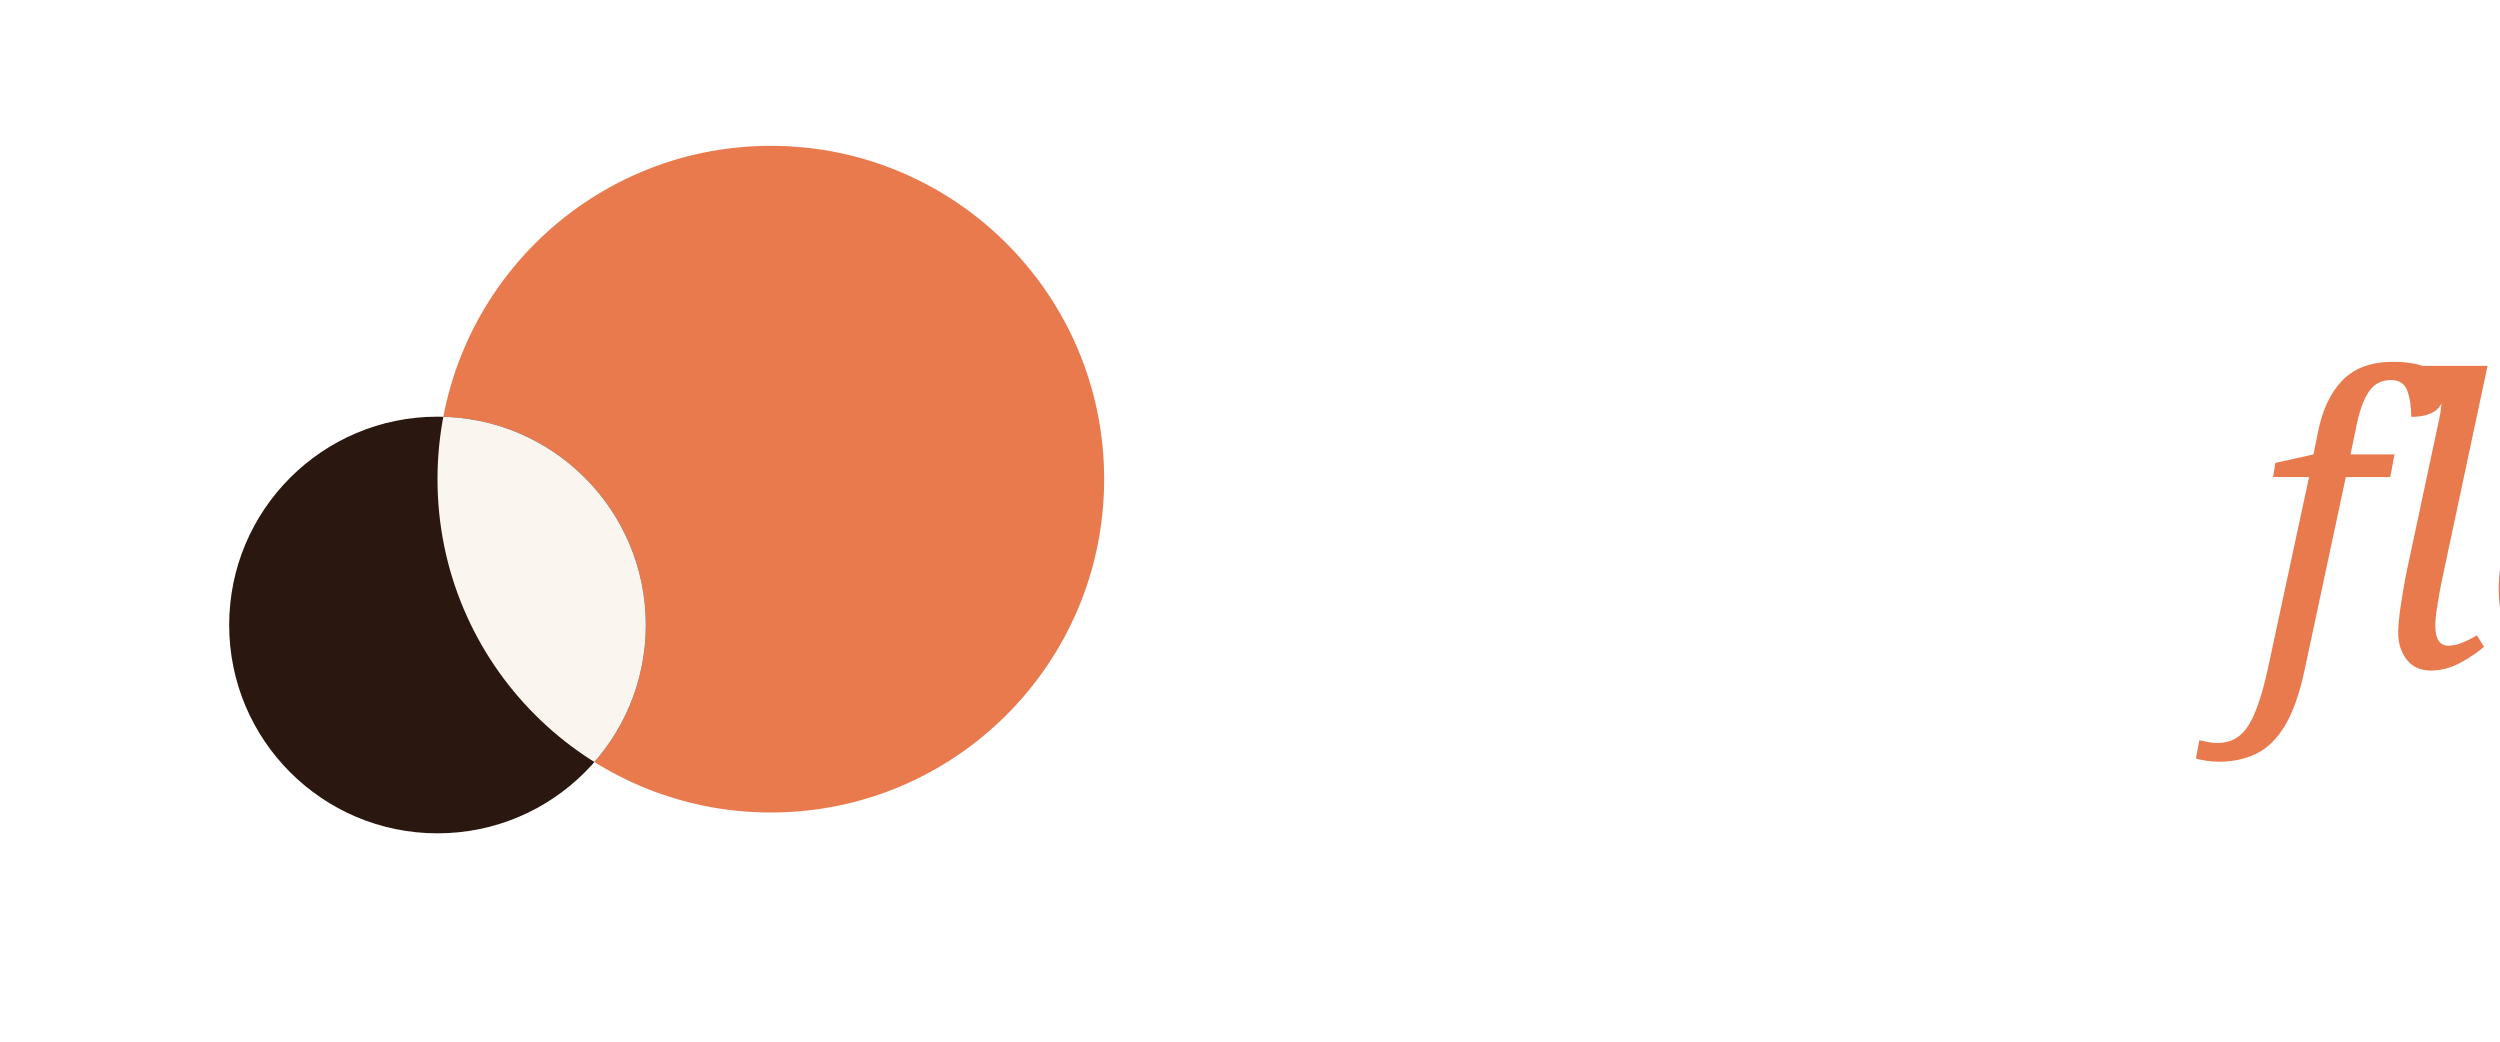
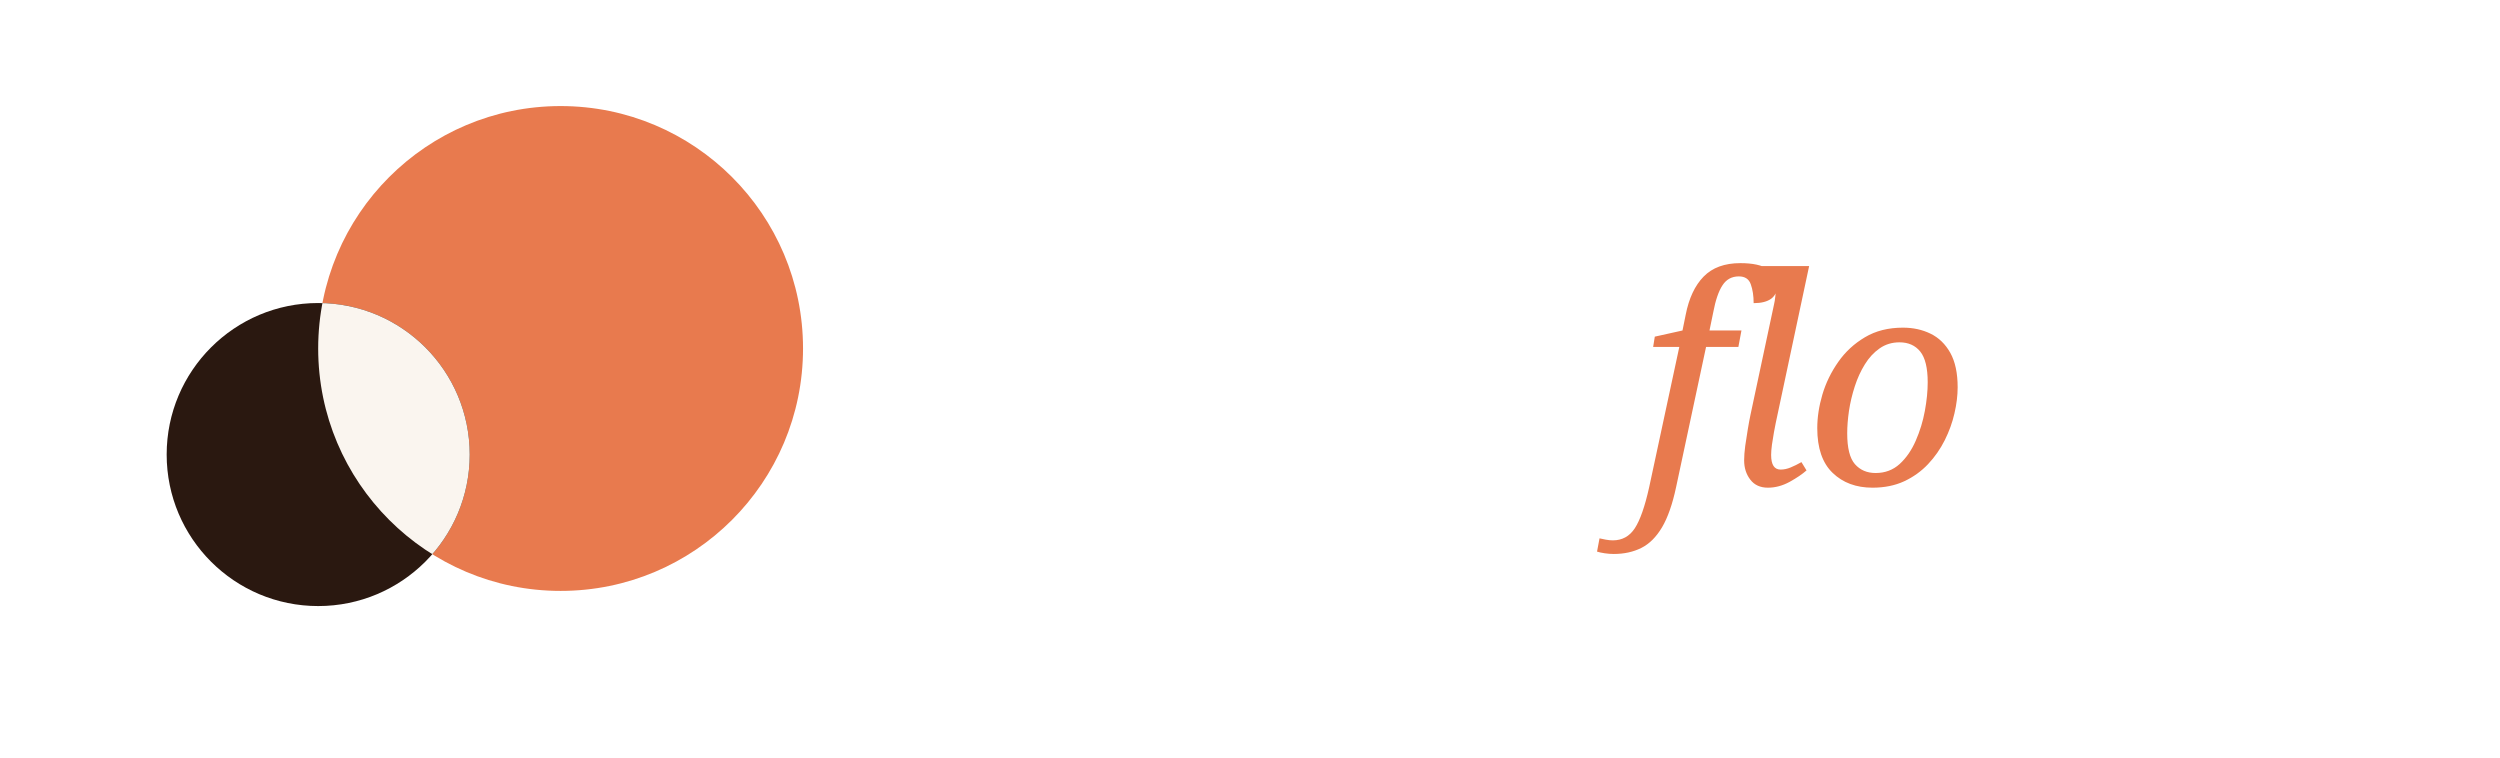
- <svg xmlns="http://www.w3.org/2000/svg" viewBox="0 0 240 100" width="240" height="100">
+ <svg xmlns="http://www.w3.org/2000/svg" viewBox="0 0 330 100" width="330" height="100">
  <circle cx="74" cy="46" r="32" fill="#E87A4E" />
  <circle cx="42" cy="60" r="20" fill="#2A1810" />
  <clipPath id="logo-dark-clip">
    <circle cx="42" cy="60" r="20" />
  </clipPath>
  <g clip-path="url(#logo-dark-clip)">
    <circle cx="74" cy="46" r="32" fill="#FAF5EF" />
  </g>
  <text x="118" y="64" font-family="'Source Serif 4', 'Iowan Old Style', Georgia, serif" font-size="38" font-weight="400" letter-spacing="-0.02em" fill="rgba(255,255,255,0.9)">aetho<tspan font-style="italic" fill="#E87A4E">flo</tspan>
  </text>
</svg>
